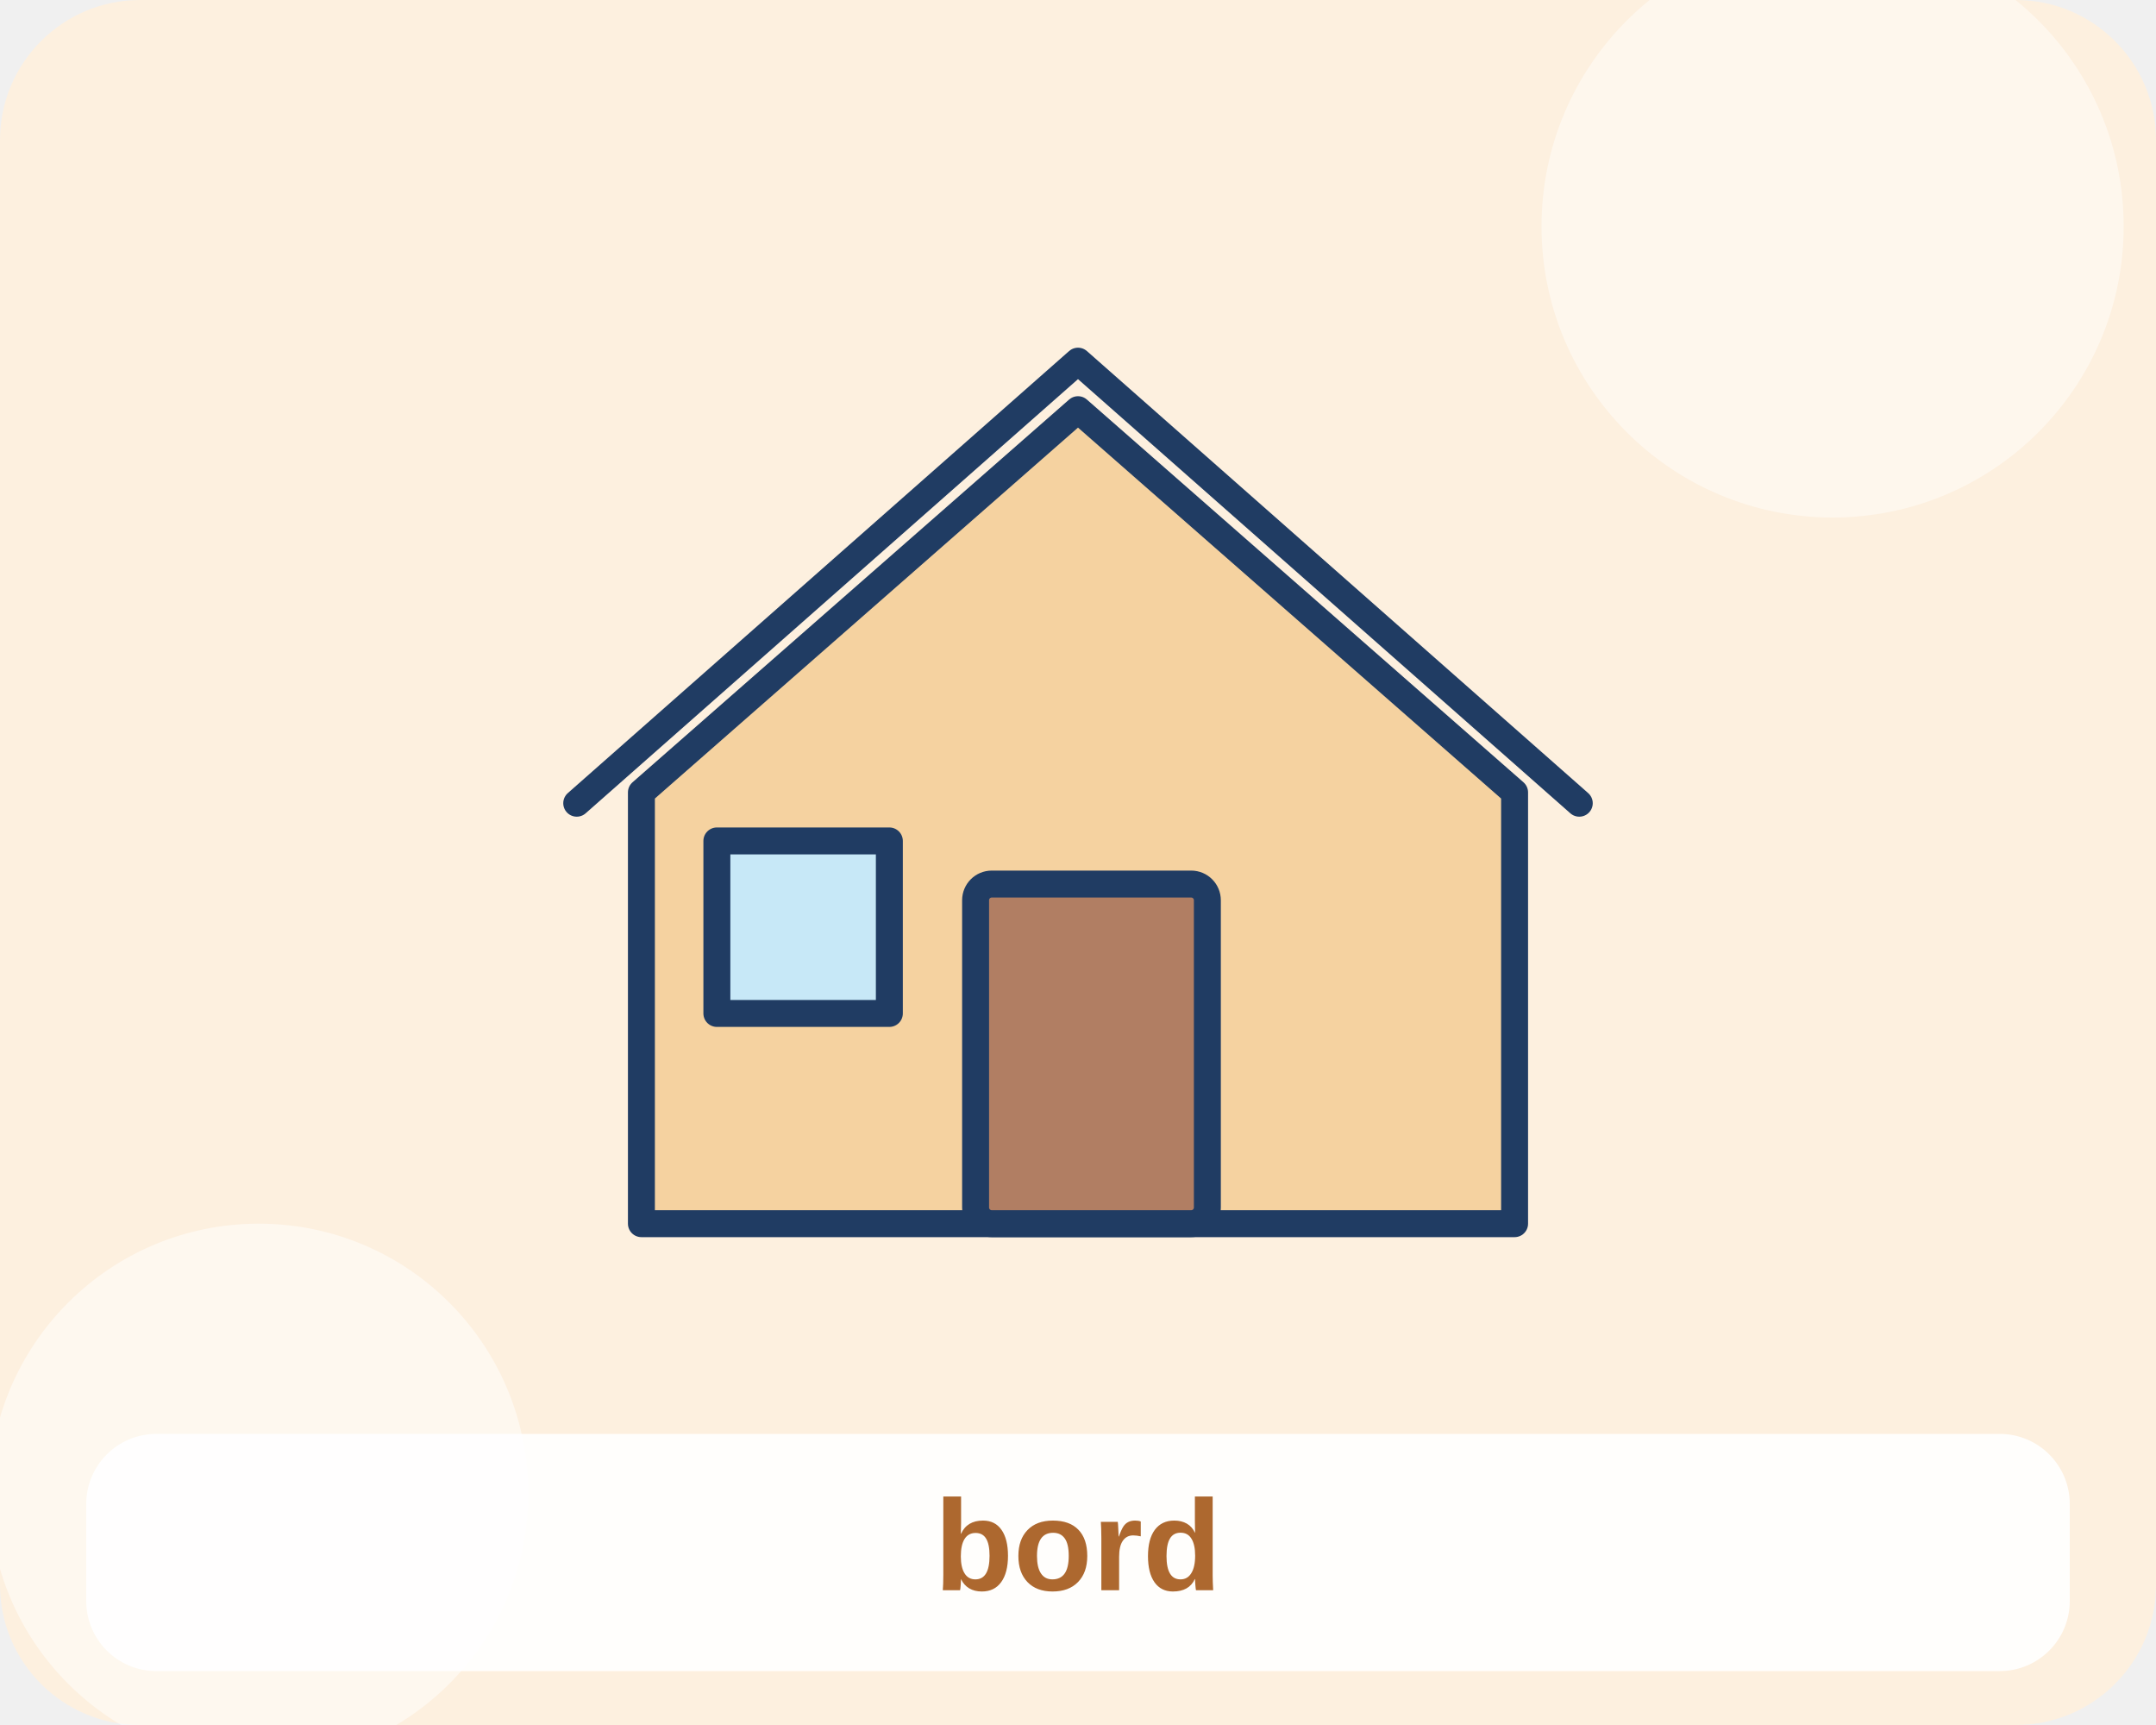
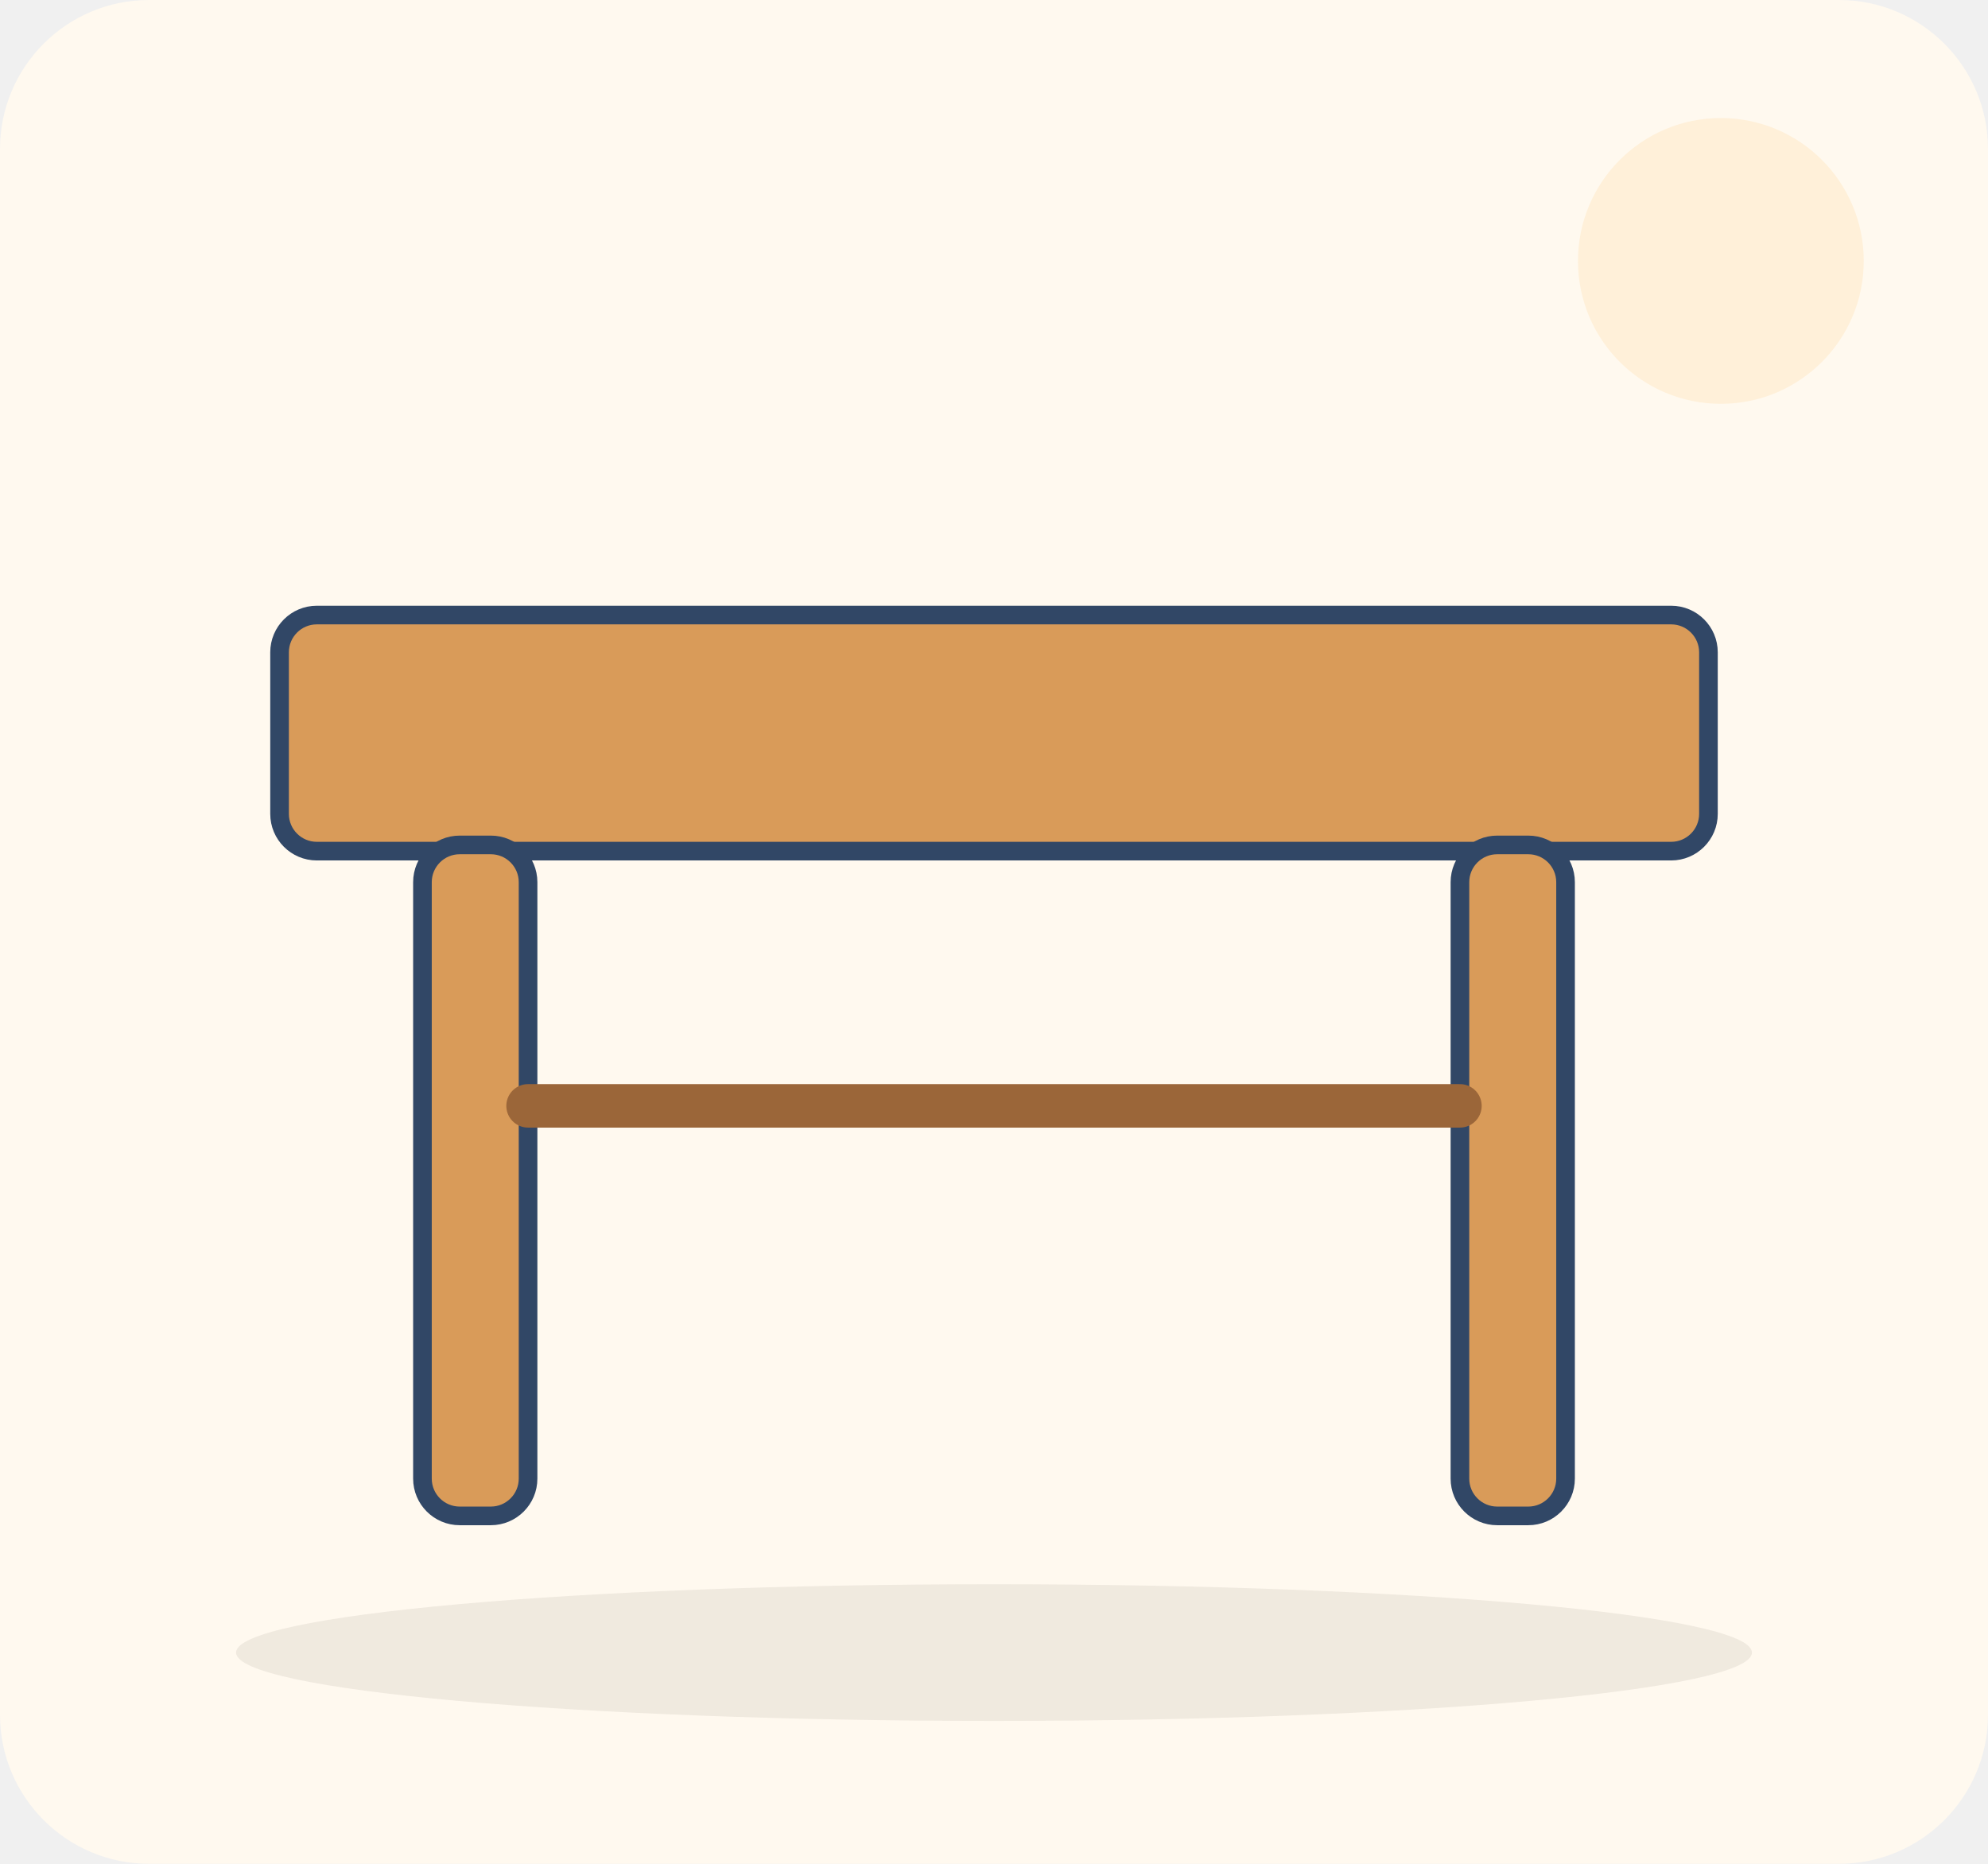
- <svg xmlns="http://www.w3.org/2000/svg" width="400" height="320" viewBox="0 0 400 320" role="img" aria-label="Illustration: bord">
-   <rect width="400" height="320" rx="26" fill="#fdf0df" />
-   <circle cx="340" cy="42" r="54" fill="#ffffff" opacity=".45" />
-   <circle cx="48" cy="277" r="50" fill="#ffffff" opacity=".5" />
-   <g transform="translate(38 1)">
-     <path d="M81 146 L162 75 L243 146 V226 H81Z" fill="#f5d2a0" stroke="#203c63" stroke-width="5" stroke-linecap="round" stroke-linejoin="round" />
-     <path d="M69 148 L162 66 L255 148" fill="none" stroke="#203c63" stroke-width="5" stroke-linecap="round" stroke-linejoin="round" />
-     <rect x="143" y="163" width="43" height="63" rx="3" fill="#b17e63" stroke="#203c63" stroke-width="5" stroke-linecap="round" stroke-linejoin="round" />
-     <rect x="95" y="155" width="32" height="32" fill="#c7e8f7" stroke="#203c63" stroke-width="5" stroke-linecap="round" stroke-linejoin="round" />
-   </g>
-   <rect x="16" y="266" width="368" height="44" rx="13" fill="#ffffff" opacity=".92" />
-   <text x="200" y="295" font-size="24" text-anchor="middle" font-family="Arial, sans-serif" font-weight="bold" fill="#ad682f">bord</text>
+ <svg xmlns="http://www.w3.org/2000/svg" width="320" height="300" viewBox="0 0 320 300">
+   <rect width="320" height="300" rx="24" fill="#fff9ef" />
+   <circle cx="277" cy="42" r="23" fill="#fff0d9" />
+   <ellipse cx="160" cy="266" rx="122" ry="11" fill="#e6dfd4" opacity=".6" />
+   <rect x="45" y="99" width="230" height="38" rx="6" fill="#d99b59" stroke="#314766" stroke-width="3" />
+   <rect x="68" y="136" width="17" height="108" rx="6" fill="#d99b59" stroke="#314766" stroke-width="3" />
+   <rect x="235" y="136" width="17" height="108" rx="6" fill="#d99b59" stroke="#314766" stroke-width="3" />
+   <path d="M85 178 L235 178" stroke="#9b6639" stroke-width="7" stroke-linecap="round" />
</svg>
